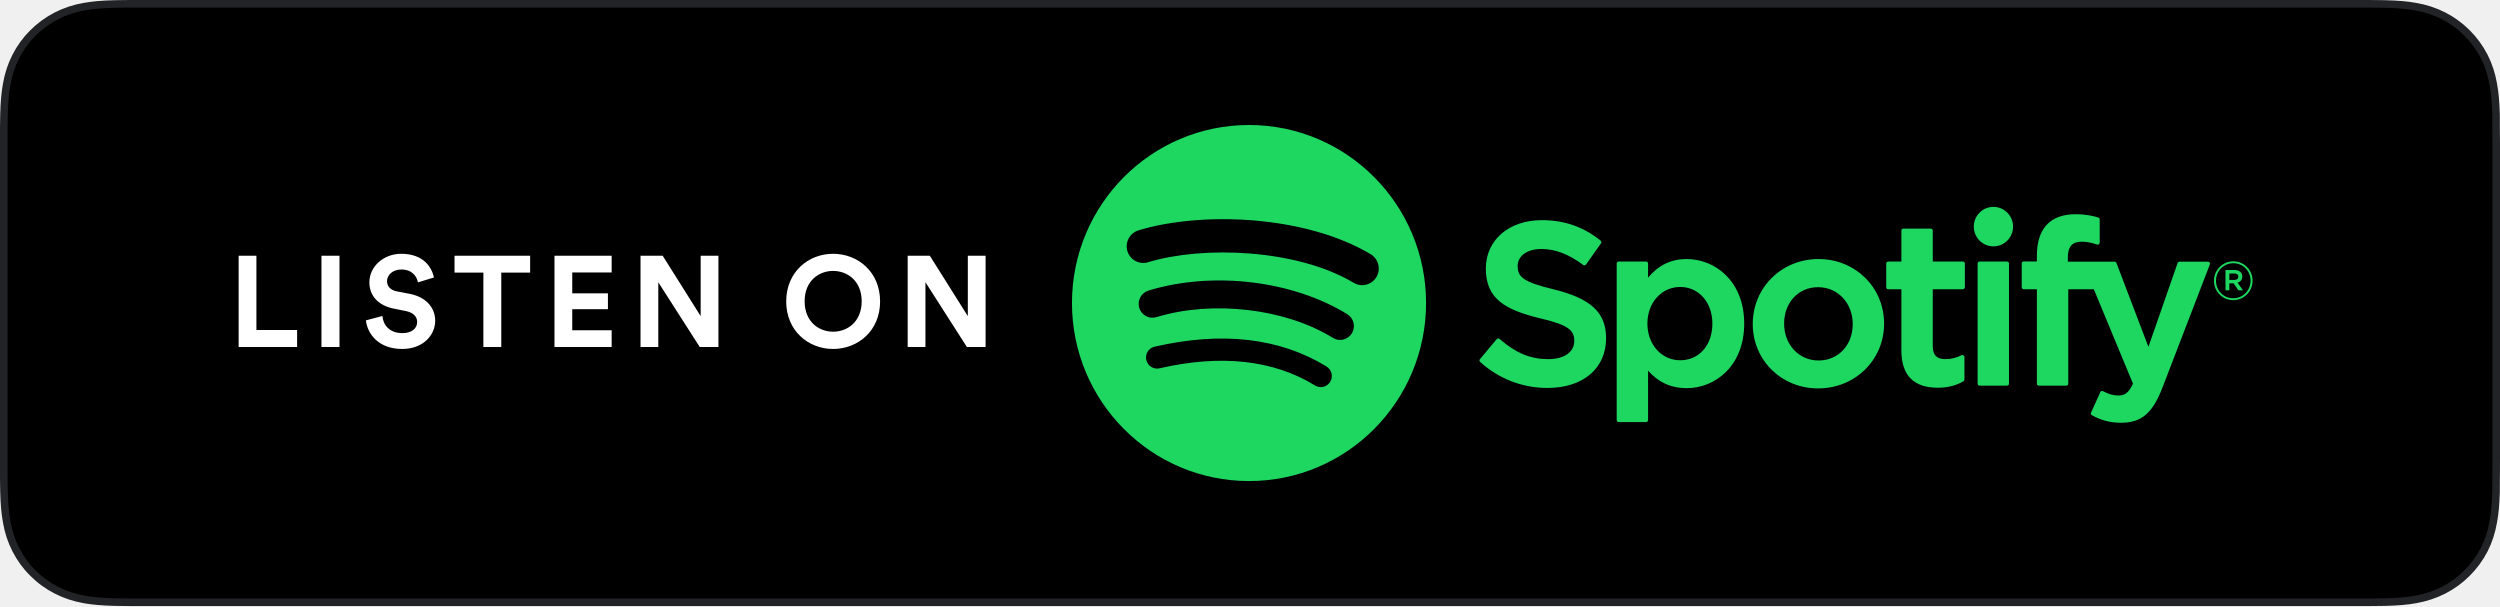
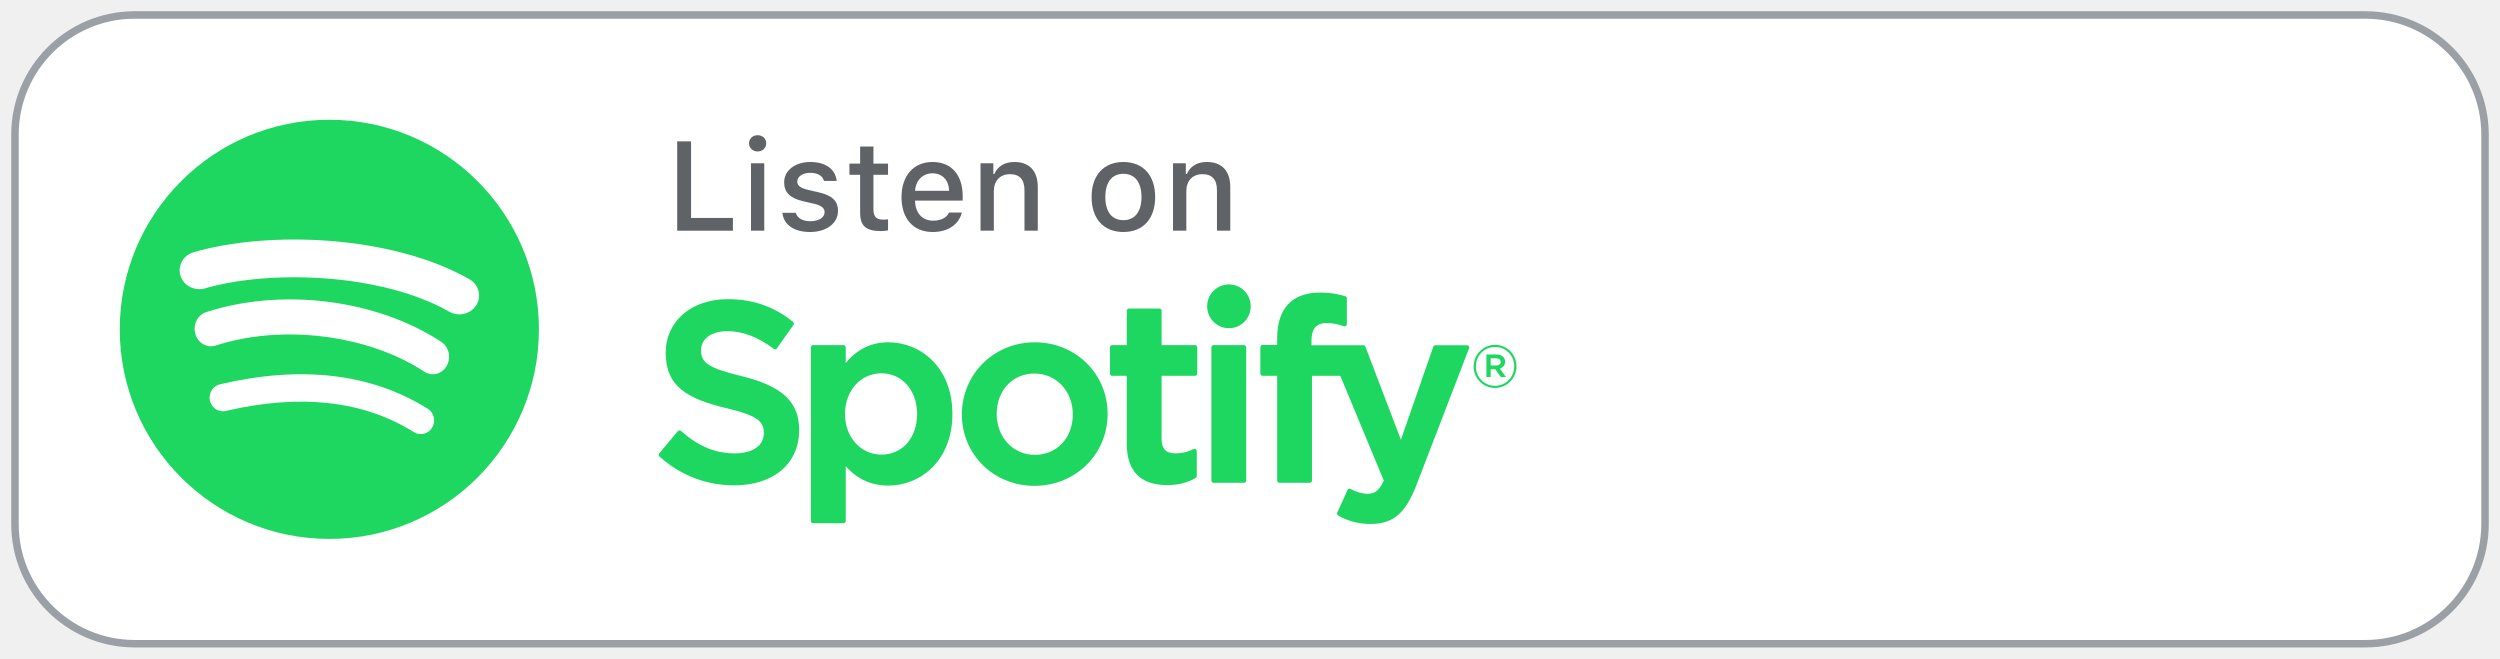
- <svg xmlns="http://www.w3.org/2000/svg" width="330px" height="80px" viewBox="0 0 330 80" version="1.1">
-   <g id="spotify-podcast-badge-blk-grn-330x80" stroke="none" stroke-width="1" fill="none" fill-rule="evenodd">
-     <g id="Group-2">
-       <path d="M310.925,0.5 L19.086,0.5 C18.474,0.5 18.204,0.5 17.866,0.501 C17.517,0.501 17.201,0.502 16.898,0.504 C16.721,0.505 16.536,0.507 16.336,0.509 C16.096,0.512 15.916,0.515 15.462,0.523 C15.263,0.526 15.263,0.526 15.068,0.529 C13.515,0.568 12.293,0.667 11.13,0.875 C9.813,1.106 8.619,1.497 7.466,2.082 C6.315,2.671 5.263,3.437 4.35,4.35 C3.437,5.252 2.673,6.304 2.085,7.464 C1.503,8.603 1.114,9.798 0.881,11.133 C0.67,12.288 0.57,13.501 0.53,15.062 C0.522,15.331 0.517,15.606 0.512,15.974 C0.51,16.138 0.51,16.138 0.508,16.301 C0.504,16.598 0.503,16.731 0.5,16.889 C0.5,17.977 0.5,17.977 0.5,19.072 L0.5,60.93 C0.5,61.808 0.5,61.808 0.5,62.677 C0.5,62.897 0.5,62.897 0.5,63.109 C0.503,63.276 0.504,63.405 0.508,63.707 C0.51,63.868 0.51,63.868 0.512,64.028 C0.517,64.395 0.522,64.672 0.53,64.948 C0.57,66.507 0.67,67.719 0.882,68.879 C1.114,70.215 1.504,71.414 2.086,72.546 C2.675,73.704 3.441,74.755 4.354,75.65 C5.261,76.565 6.311,77.329 7.467,77.914 C8.604,78.497 9.793,78.887 11.132,79.129 C12.279,79.334 13.471,79.43 15.066,79.475 C15.708,79.489 16.308,79.496 16.897,79.496 C17.201,79.498 17.517,79.499 17.866,79.499 C18.204,79.5 18.474,79.5 19.086,79.5 L310.925,79.5 C311.466,79.5 311.707,79.5 312.009,79.5 C312.408,79.499 312.759,79.498 313.095,79.496 C313.684,79.496 314.303,79.489 314.926,79.475 C316.53,79.431 317.718,79.335 318.855,79.129 C320.194,78.887 321.386,78.498 322.537,77.914 C323.689,77.328 324.74,76.564 325.65,75.646 C326.551,74.758 327.318,73.707 327.92,72.548 C328.5,71.401 328.89,70.196 329.113,68.873 C329.323,67.749 329.418,66.614 329.477,64.955 C329.48,64.666 329.482,64.369 329.483,64.033 C329.484,63.78 329.484,63.578 329.485,63.106 C329.488,62.965 329.49,62.82 329.492,62.67 C329.499,62.19 329.5,61.806 329.5,60.93 L329.5,19.072 C329.5,17.98 329.497,17.499 329.484,16.889 C329.484,16.429 329.484,16.225 329.483,15.969 C329.482,15.633 329.48,15.336 329.477,15.064 C329.418,13.394 329.323,12.259 329.112,11.126 C328.89,9.816 328.502,8.616 327.921,7.465 C327.321,6.301 326.555,5.249 325.647,4.347 C324.738,3.437 323.686,2.671 322.539,2.083 C321.371,1.496 320.173,1.105 318.855,0.875 C317.704,0.667 316.487,0.567 314.932,0.529 C314.756,0.526 314.756,0.526 314.58,0.523 C314.295,0.518 314.171,0.516 314.01,0.514 C313.659,0.509 313.367,0.505 313.092,0.504 C312.762,0.502 312.413,0.501 312.018,0.5 C311.714,0.5 311.47,0.5 310.925,0.5 Z" id="Path" stroke="#222326" fill="#000000" />
-       <path d="M178.695,37.333 C179.731,37.953 181.074,37.609 181.69,36.565 C182.306,35.522 181.965,34.173 180.926,33.553 C172.254,28.376 158.53,27.89 150.275,30.409 C149.12,30.762 148.468,31.989 148.818,33.151 C149.168,34.312 150.389,34.968 151.544,34.616 C158.736,32.421 171.162,32.835 178.695,37.333 Z M178.448,43.996 C178.975,43.136 178.705,42.008 177.849,41.477 C170.635,37.02 160.084,35.765 151.595,38.355 C150.634,38.65 150.09,39.671 150.38,40.64 C150.673,41.607 151.691,42.154 152.654,41.861 C160.085,39.593 169.662,40.718 175.942,44.6 C176.799,45.129 177.92,44.859 178.448,43.996 Z M175.589,50.395 C176.009,49.705 175.792,48.803 175.106,48.381 C168.946,44.596 161.309,43.715 152.406,45.762 C151.621,45.942 151.131,46.727 151.311,47.515 C151.49,48.303 152.271,48.797 153.055,48.617 C161.19,46.748 168.098,47.51 173.586,50.883 C174.272,51.305 175.169,51.088 175.589,50.395 Z M164.871,16.5 C177.778,16.5 188.241,27.021 188.241,40 C188.241,52.979 177.778,63.5 164.871,63.5 C151.964,63.5 141.5,52.979 141.5,40 C141.5,27.021 151.964,16.5 164.871,16.5 Z M205.083,38.194 C210,39.397 212.004,41.263 212.004,44.637 C212.004,48.629 208.971,51.209 204.276,51.209 C200.957,51.209 197.882,50.023 195.381,47.779 C195.274,47.684 195.262,47.52 195.355,47.41 L197.564,44.766 C197.609,44.712 197.674,44.679 197.745,44.673 C197.813,44.669 197.886,44.69 197.939,44.736 C200.088,46.607 202.01,47.405 204.365,47.405 C206.486,47.405 207.803,46.483 207.803,44.998 C207.803,43.659 207.152,42.91 203.291,42.015 C198.754,40.913 196.129,39.485 196.129,35.451 C196.129,31.689 199.172,29.06 203.529,29.06 C206.492,29.06 209.027,29.943 211.279,31.759 C211.388,31.847 211.41,32.006 211.329,32.121 L209.358,34.913 C209.317,34.972 209.255,35.011 209.184,35.022 C209.113,35.033 209.042,35.016 208.985,34.973 C207.093,33.555 205.289,32.866 203.469,32.866 C201.592,32.866 200.33,33.773 200.33,35.121 C200.33,36.548 201.048,37.227 205.083,38.194 Z M226.034,42.717 C226.034,39.913 224.249,37.879 221.79,37.879 C219.319,37.879 217.456,39.958 217.456,42.717 C217.456,45.475 219.319,47.554 221.79,47.554 C224.289,47.554 226.034,45.566 226.034,42.717 Z M222.626,34.193 C226.407,34.193 230.235,37.121 230.235,42.717 C230.235,48.312 226.407,51.239 222.626,51.239 C220.592,51.239 218.922,50.48 217.546,48.926 L217.546,55.446 C217.546,55.592 217.427,55.712 217.281,55.712 L213.669,55.712 C213.523,55.712 213.404,55.592 213.404,55.446 L213.404,34.791 C213.404,34.645 213.523,34.525 213.669,34.525 L217.281,34.525 C217.427,34.525 217.546,34.645 217.546,34.791 L217.546,36.65 C218.922,34.999 220.591,34.193 222.626,34.193 Z M240.047,47.584 C242.662,47.584 244.56,45.563 244.56,42.778 C244.56,40.001 242.594,37.909 239.987,37.909 C237.389,37.909 235.504,39.931 235.504,42.717 C235.504,45.491 237.457,47.584 240.047,47.584 Z M240.047,34.193 C244.9,34.193 248.701,37.937 248.701,42.717 C248.701,47.512 244.874,51.27 239.987,51.27 C235.151,51.27 231.362,47.539 231.362,42.778 C231.362,37.963 235.177,34.193 240.047,34.193 Z M259.099,34.525 C259.245,34.525 259.363,34.645 259.363,34.791 L259.363,37.914 C259.363,38.06 259.245,38.18 259.099,38.18 L255.124,38.18 L255.124,45.69 C255.124,46.876 255.641,47.405 256.8,47.405 C257.552,47.405 258.225,47.243 258.921,46.891 C259.002,46.851 259.099,46.853 259.178,46.903 C259.256,46.951 259.304,47.037 259.304,47.129 L259.304,50.103 C259.304,50.197 259.252,50.287 259.17,50.333 C258.157,50.911 257.082,51.18 255.785,51.18 C252.598,51.18 250.982,49.525 250.982,46.26 L250.982,38.18 L249.245,38.18 C249.099,38.18 248.982,38.06 248.982,37.914 L248.982,34.791 C248.982,34.645 249.099,34.525 249.245,34.525 L250.982,34.525 L250.982,30.438 C250.982,30.291 251.101,30.172 251.247,30.172 L254.86,30.172 C255.006,30.172 255.124,30.291 255.124,30.438 L255.124,34.525 L259.099,34.525 Z M272.952,34.541 L279.124,34.541 C279.234,34.541 279.332,34.609 279.371,34.712 L283.591,45.786 L287.444,34.72 C287.481,34.613 287.582,34.541 287.695,34.541 L291.456,34.541 C291.544,34.541 291.624,34.585 291.674,34.656 C291.724,34.729 291.733,34.822 291.701,34.904 L285.433,51.191 C284.133,54.553 282.658,55.803 279.99,55.803 C278.564,55.803 277.41,55.505 276.132,54.809 C276.009,54.743 275.96,54.593 276.018,54.465 L277.243,51.764 C277.272,51.696 277.33,51.645 277.399,51.62 C277.469,51.599 277.545,51.604 277.609,51.64 C278.295,52.017 278.965,52.208 279.602,52.208 C280.389,52.208 280.966,51.948 281.553,50.639 L276.385,38.18 L273.012,38.18 L273.012,50.642 C273.012,50.789 272.893,50.908 272.747,50.908 L269.134,50.908 C268.988,50.908 268.87,50.789 268.87,50.642 L268.87,38.18 L267.135,38.18 C266.989,38.18 266.869,38.06 266.869,37.914 L266.869,34.775 C266.869,34.629 266.989,34.509 267.135,34.509 L268.87,34.509 L268.87,33.74 C268.87,30.167 270.634,28.278 273.972,28.278 C275.343,28.278 276.259,28.498 276.975,28.711 C277.087,28.746 277.161,28.85 277.161,28.967 L277.161,32.028 C277.161,32.113 277.122,32.194 277.052,32.244 C276.985,32.294 276.897,32.308 276.814,32.281 C276.136,32.054 275.531,31.904 274.778,31.904 C273.515,31.904 272.952,32.562 272.952,34.039 L272.952,34.541 Z M264.921,34.525 C265.067,34.525 265.186,34.645 265.186,34.791 L265.186,50.642 C265.186,50.789 265.067,50.908 264.921,50.908 L261.308,50.908 C261.162,50.908 261.044,50.789 261.044,50.642 L261.044,34.791 C261.044,34.645 261.162,34.525 261.308,34.525 L264.921,34.525 Z M263.133,27.308 C264.564,27.308 265.724,28.473 265.724,29.913 C265.724,31.352 264.564,32.519 263.133,32.519 C261.702,32.519 260.54,31.352 260.54,29.913 C260.54,28.473 261.702,27.308 263.133,27.308 Z M294.934,36.102 L294.272,36.102 L294.272,36.951 L294.934,36.951 C295.264,36.951 295.462,36.788 295.462,36.526 C295.462,36.25 295.264,36.102 294.934,36.102 Z M295.363,37.313 L296.082,38.325 L295.476,38.325 L294.828,37.397 L294.272,37.397 L294.272,38.325 L293.764,38.325 L293.764,35.642 L294.955,35.642 C295.574,35.642 295.982,35.96 295.982,36.498 C295.982,36.938 295.73,37.206 295.363,37.313 Z M294.799,34.748 C293.497,34.748 292.511,35.79 292.511,37.064 C292.511,38.338 293.49,39.366 294.786,39.366 C296.088,39.366 297.075,38.325 297.075,37.05 C297.075,35.776 296.095,34.748 294.799,34.748 Z M294.786,39.621 C293.356,39.621 292.243,38.467 292.243,37.064 C292.243,35.662 293.371,34.494 294.799,34.494 C296.229,34.494 297.342,35.649 297.342,37.05 C297.342,38.452 296.216,39.621 294.786,39.621 Z" id="Combined-Shape" fill="#1ED760" />
-       <path d="M39.218,45.808 L31.5,45.808 L31.5,33.755 L33.846,33.755 L33.846,43.564 L39.218,43.564 L39.218,45.808 Z M44.813,45.808 L42.433,45.808 L42.433,33.755 L44.813,33.755 L44.813,45.808 Z M57.276,36.628 L55.168,37.274 C55.049,36.611 54.505,35.574 52.975,35.574 C51.836,35.574 51.088,36.305 51.088,37.104 C51.088,37.767 51.513,38.294 52.397,38.464 L54.08,38.787 C56.273,39.212 57.446,40.64 57.446,42.34 C57.446,44.193 55.899,46.063 53.094,46.063 C49.898,46.063 48.487,44.006 48.3,42.289 L50.476,41.711 C50.578,42.901 51.411,43.972 53.111,43.972 C54.369,43.972 55.066,43.343 55.066,42.493 C55.066,41.796 54.539,41.252 53.604,41.065 L51.921,40.725 C50,40.334 48.759,39.093 48.759,37.274 C48.759,35.132 50.68,33.5 52.958,33.5 C55.882,33.5 57.004,35.268 57.276,36.628 Z M69.977,35.982 L66.169,35.982 L66.169,45.808 L63.806,45.808 L63.806,35.982 L59.998,35.982 L59.998,33.755 L69.977,33.755 L69.977,35.982 Z M80.739,45.808 L73.191,45.808 L73.191,33.755 L80.739,33.755 L80.739,35.965 L75.537,35.965 L75.537,38.719 L80.246,38.719 L80.246,40.81 L75.537,40.81 L75.537,43.598 L80.739,43.598 L80.739,45.808 Z M94.834,45.808 L92.369,45.808 L86.895,37.257 L86.895,45.808 L84.549,45.808 L84.549,33.755 L87.473,33.755 L92.488,41.728 L92.488,33.755 L94.834,33.755 L94.834,45.808 Z M106.211,39.773 C106.211,42.493 108.115,43.785 109.968,43.785 C111.838,43.785 113.742,42.493 113.742,39.773 C113.742,37.053 111.838,35.761 109.968,35.761 C108.115,35.761 106.211,37.053 106.211,39.773 Z M103.78,39.79 C103.78,35.897 106.704,33.5 109.968,33.5 C113.249,33.5 116.173,35.897 116.173,39.79 C116.173,43.666 113.249,46.063 109.968,46.063 C106.704,46.063 103.78,43.666 103.78,39.79 Z M130.098,45.808 L127.633,45.808 L122.159,37.257 L122.159,45.808 L119.813,45.808 L119.813,33.755 L122.737,33.755 L127.752,41.728 L127.752,33.755 L130.098,33.755 L130.098,45.808 Z" id="LISTEN-ON" fill="#FFFFFF" />
+ <svg xmlns="http://www.w3.org/2000/svg" width="167px" height="44px" viewBox="0 0 167 44" version="1.1">
+   <g id="Page-1" stroke="none" stroke-width="1" fill="none" fill-rule="evenodd">
+     <g id="badges/spotify-badge" transform="translate(1, 1)" fill-rule="nonzero">
+       <g id="Group" fill="#FFFFFF" stroke="#9AA0A6" stroke-width="0.5">
+         <g id="Rectangle">
+           <rect x="0" y="0" width="165" height="42" rx="8" />
+         </g>
+       </g>
+       <g id="wordmark" transform="translate(43, 18)" fill="#1ED760">
+         <path d="M5.498,6.113 C8.258,6.788 9.384,7.836 9.384,9.73 C9.384,11.972 7.68,13.421 5.044,13.421 C3.181,13.421 1.454,12.755 0.05,11.494 C-0.01,11.441 -0.017,11.349 0.035,11.288 L1.276,9.803 C1.301,9.772 1.337,9.754 1.377,9.75 C1.415,9.748 1.456,9.76 1.486,9.786 C2.693,10.837 3.772,11.285 5.094,11.285 C6.285,11.285 7.025,10.767 7.025,9.933 C7.025,9.181 6.659,8.761 4.491,8.258 C1.944,7.639 0.469,6.837 0.469,4.572 C0.469,2.46 2.178,0.984 4.625,0.984 C6.289,0.984 7.712,1.48 8.976,2.5 C9.037,2.549 9.05,2.638 9.004,2.702 L7.898,4.271 C7.875,4.304 7.84,4.325 7.8,4.331 C7.761,4.338 7.72,4.328 7.688,4.304 C6.626,3.508 5.613,3.121 4.591,3.121 C3.537,3.121 2.828,3.63 2.828,4.387 C2.828,5.188 3.232,5.57 5.498,6.113 Z M17.262,8.652 C17.262,7.078 16.259,5.936 14.878,5.936 C13.491,5.936 12.445,7.103 12.445,8.652 C12.445,10.201 13.491,11.368 14.878,11.368 C16.282,11.368 17.262,10.252 17.262,8.652 Z M15.348,3.866 C17.471,3.866 19.62,5.51 19.62,8.652 C19.62,11.794 17.471,13.437 15.348,13.437 C14.206,13.437 13.268,13.011 12.495,12.139 L12.495,15.8 C12.495,15.882 12.429,15.949 12.347,15.949 L10.318,15.949 C10.236,15.949 10.17,15.882 10.17,15.8 L10.17,4.202 C10.17,4.12 10.236,4.053 10.318,4.053 L12.347,4.053 C12.429,4.053 12.495,4.12 12.495,4.202 L12.495,5.246 C13.268,4.319 14.205,3.866 15.348,3.866 Z M25.13,11.385 C26.598,11.385 27.664,10.251 27.664,8.686 C27.664,7.127 26.56,5.952 25.096,5.952 C23.638,5.952 22.579,7.088 22.579,8.652 C22.579,10.21 23.675,11.385 25.13,11.385 Z M25.13,3.866 C27.855,3.866 29.989,5.968 29.989,8.652 C29.989,11.345 27.84,13.455 25.096,13.455 C22.381,13.455 20.253,11.36 20.253,8.686 C20.253,5.983 22.396,3.866 25.13,3.866 Z M35.828,4.053 C35.91,4.053 35.976,4.12 35.976,4.202 L35.976,5.955 C35.976,6.038 35.91,6.105 35.828,6.105 L33.595,6.105 L33.595,10.322 C33.595,10.988 33.886,11.285 34.537,11.285 C34.959,11.285 35.337,11.194 35.728,10.996 C35.773,10.973 35.828,10.975 35.872,11.003 C35.916,11.03 35.943,11.078 35.943,11.13 L35.943,12.799 C35.943,12.853 35.914,12.903 35.868,12.929 C35.299,13.253 34.695,13.404 33.967,13.404 C32.177,13.404 31.27,12.475 31.27,10.642 L31.27,6.105 L30.295,6.105 C30.213,6.105 30.147,6.038 30.147,5.955 L30.147,4.202 C30.147,4.12 30.213,4.053 30.295,4.053 L31.27,4.053 L31.27,1.757 C31.27,1.675 31.337,1.608 31.419,1.608 L33.447,1.608 C33.529,1.608 33.595,1.675 33.595,1.757 L33.595,4.053 L35.828,4.053 Z M43.606,4.062 L47.072,4.062 C47.134,4.062 47.189,4.1 47.211,4.158 L49.58,10.376 L51.744,4.162 C51.765,4.102 51.821,4.062 51.884,4.062 L53.996,4.062 C54.046,4.062 54.091,4.086 54.119,4.126 C54.147,4.167 54.152,4.219 54.134,4.265 L50.615,13.41 C49.884,15.298 49.056,16 47.558,16 C46.758,16 46.11,15.833 45.392,15.442 C45.323,15.405 45.295,15.321 45.328,15.249 L46.015,13.732 C46.032,13.694 46.065,13.665 46.103,13.652 C46.142,13.639 46.185,13.643 46.221,13.663 C46.606,13.875 46.983,13.982 47.34,13.982 C47.782,13.982 48.106,13.836 48.436,13.101 L45.534,6.105 L43.64,6.105 L43.64,13.102 C43.64,13.185 43.573,13.252 43.491,13.252 L41.462,13.252 C41.381,13.252 41.314,13.185 41.314,13.102 L41.314,6.105 L40.34,6.105 C40.258,6.105 40.191,6.038 40.191,5.955 L40.191,4.193 C40.191,4.111 40.258,4.044 40.34,4.044 L41.314,4.044 L41.314,3.612 C41.314,1.606 42.305,0.545 44.179,0.545 C44.949,0.545 45.463,0.668 45.865,0.788 C45.928,0.808 45.97,0.866 45.97,0.931 L45.97,2.65 C45.97,2.698 45.948,2.744 45.909,2.772 C45.871,2.8 45.822,2.807 45.775,2.793 C45.394,2.665 45.055,2.581 44.632,2.581 C43.922,2.581 43.606,2.95 43.606,3.78 L43.606,4.062 Z M39.097,4.053 C39.179,4.053 39.246,4.12 39.246,4.202 L39.246,13.102 C39.246,13.185 39.179,13.252 39.097,13.252 L37.068,13.252 C36.986,13.252 36.92,13.185 36.92,13.102 L36.92,4.202 C36.92,4.12 36.986,4.053 37.068,4.053 L39.097,4.053 Z M38.093,0 C38.896,0 39.548,0.654 39.548,1.463 C39.548,2.271 38.896,2.926 38.093,2.926 C37.289,2.926 36.637,2.271 36.637,1.463 C36.637,0.654 37.289,0 38.093,0 Z M55.949,4.938 L55.578,4.938 L55.578,5.415 L55.949,5.415 C56.135,5.415 56.246,5.323 56.246,5.176 C56.246,5.021 56.135,4.938 55.949,4.938 Z M56.19,5.618 L56.594,6.186 L56.254,6.186 L55.89,5.665 L55.578,5.665 L55.578,6.186 L55.293,6.186 L55.293,4.68 L55.961,4.68 C56.309,4.68 56.538,4.859 56.538,5.16 C56.538,5.407 56.396,5.558 56.19,5.618 Z M55.874,4.178 C55.142,4.178 54.589,4.763 54.589,5.478 C54.589,6.194 55.139,6.771 55.866,6.771 C56.597,6.771 57.151,6.186 57.151,5.47 C57.151,4.755 56.601,4.178 55.874,4.178 Z M55.866,6.914 C55.063,6.914 54.439,6.266 54.439,5.478 C54.439,4.691 55.071,4.035 55.874,4.035 C56.677,4.035 57.301,4.683 57.301,5.47 C57.301,6.258 56.669,6.914 55.866,6.914 Z" id="Combined-Shape" />
+       </g>
+       <path d="M21,7 C28.732,7 35,13.268 35,21 C35,28.732 28.732,35 21,35 C13.268,35 7,28.732 7,21 C7,13.268 13.268,7 21,7 Z M13.693,24.67 C13.212,24.782 12.913,25.273 13.023,25.764 C13.132,26.256 13.61,26.564 14.089,26.452 C19.064,25.286 23.288,25.761 26.644,27.866 C27.064,28.129 27.612,27.993 27.869,27.561 C28.126,27.131 27.994,26.568 27.574,26.305 C23.807,23.943 19.137,23.393 13.693,24.67 Z M12.774,19.85 C12.198,20.038 11.873,20.688 12.047,21.305 C12.222,21.921 12.831,22.269 13.407,22.083 C17.853,20.638 23.582,21.355 27.34,23.827 C27.852,24.165 28.523,23.992 28.839,23.443 C29.154,22.895 28.993,22.177 28.48,21.839 C24.165,18.999 17.852,18.2 12.774,19.85 Z M11.933,15.848 C11.238,16.051 10.846,16.755 11.057,17.422 C11.267,18.089 12.001,18.465 12.695,18.263 C17.018,17.003 24.487,17.241 29.015,19.823 C29.638,20.179 30.445,19.981 30.816,19.382 C31.186,18.783 30.981,18.009 30.357,17.653 C25.144,14.681 16.895,14.402 11.933,15.848 Z" id="../icons/spotify-icon" fill="#1ED760" />
+       <g id="Group" transform="translate(44, 7.75)" fill="#5F6368">
+         <g id="Listen-On" transform="translate(0.2361, 0.2808)">
+           <polygon id="Path" points="3.722 6.38 0 6.38 0 0.413 0.926 0.413 0.926 5.528 3.722 5.528" />
+           <path d="M4.798,0.546 C4.798,0.235 5.043,-5.55111512e-17 5.373,-5.55111512e-17 C5.704,-5.55111512e-17 5.948,0.235 5.948,0.546 C5.948,0.852 5.704,1.087 5.373,1.087 C5.043,1.087 4.798,0.852 4.798,0.546 Z M4.931,1.877 L5.816,1.877 L5.816,6.38 L4.931,6.38 L4.931,1.877 Z" id="Shape" />
+           <path d="M8.895,1.79 C9.908,1.79 10.569,2.262 10.656,3.056 L9.804,3.056 C9.721,2.725 9.399,2.514 8.895,2.514 C8.398,2.514 8.022,2.749 8.022,3.101 C8.022,3.37 8.249,3.539 8.737,3.651 L9.486,3.825 C10.342,4.023 10.742,4.391 10.742,5.053 C10.742,5.901 9.953,6.467 8.878,6.467 C7.806,6.467 7.108,5.983 7.029,5.186 L7.918,5.186 C8.03,5.533 8.361,5.747 8.898,5.747 C9.453,5.747 9.846,5.5 9.846,5.14 C9.846,4.871 9.635,4.697 9.184,4.59 L8.398,4.408 C7.542,4.205 7.145,3.821 7.145,3.151 C7.145,2.353 7.877,1.79 8.895,1.79 Z" id="Path" />
+           <path d="M13.11,0.756 L13.11,1.898 L14.085,1.898 L14.085,2.646 L13.11,2.646 L13.11,4.962 C13.11,5.434 13.304,5.64 13.747,5.64 C13.883,5.64 13.961,5.632 14.085,5.62 L14.085,6.36 C13.941,6.384 13.775,6.405 13.602,6.405 C12.613,6.405 12.221,6.057 12.221,5.189 L12.221,2.646 L11.505,2.646 L11.505,1.898 L12.221,1.898 L12.221,0.756 L13.11,0.756 Z" id="Path" />
+           <path d="M19.017,5.165 C18.814,5.971 18.095,6.467 17.065,6.467 C15.775,6.467 14.985,5.582 14.985,4.143 C14.985,2.704 15.791,1.79 17.061,1.79 C18.314,1.79 19.071,2.647 19.071,4.061 L19.071,4.371 L15.891,4.371 L15.891,4.42 C15.92,5.21 16.379,5.71 17.09,5.71 C17.627,5.71 17.996,5.516 18.161,5.165 L19.017,5.165 Z M15.891,3.713 L18.165,3.713 C18.145,3.006 17.714,2.547 17.057,2.547 C16.399,2.547 15.941,3.01 15.891,3.713 Z" id="Shape" />
+           <path d="M20.263,1.877 L21.119,1.877 L21.119,2.593 L21.186,2.593 C21.404,2.092 21.851,1.79 22.529,1.79 C23.534,1.79 24.088,2.394 24.088,3.465 L24.088,6.38 L23.199,6.38 L23.199,3.688 C23.199,2.965 22.885,2.605 22.228,2.605 C21.57,2.605 21.152,3.043 21.152,3.746 L21.152,6.38 L20.263,6.38 L20.263,1.877 Z" id="Path" />
+           <path d="M27.682,4.127 C27.682,2.675 28.493,1.79 29.808,1.79 C31.118,1.79 31.929,2.675 31.929,4.127 C31.929,5.586 31.123,6.467 29.808,6.467 C28.488,6.467 27.682,5.586 27.682,4.127 Z M31.015,4.127 C31.015,3.151 30.577,2.58 29.808,2.58 C29.034,2.58 28.6,3.151 28.6,4.127 C28.6,5.111 29.034,5.677 29.808,5.677 C30.577,5.677 31.015,5.107 31.015,4.127 Z" id="Shape" />
+           <path d="M33.121,1.877 L33.977,1.877 L33.977,2.593 L34.044,2.593 C34.263,2.092 34.709,1.79 35.387,1.79 C36.392,1.79 36.946,2.394 36.946,3.465 L36.946,6.38 L36.057,6.38 L36.057,3.688 C36.057,2.965 35.743,2.605 35.086,2.605 C34.428,2.605 34.01,3.043 34.01,3.746 L34.01,6.38 L33.121,6.38 L33.121,1.877 Z" id="Path" />
+         </g>
+       </g>
    </g>
  </g>
</svg>
